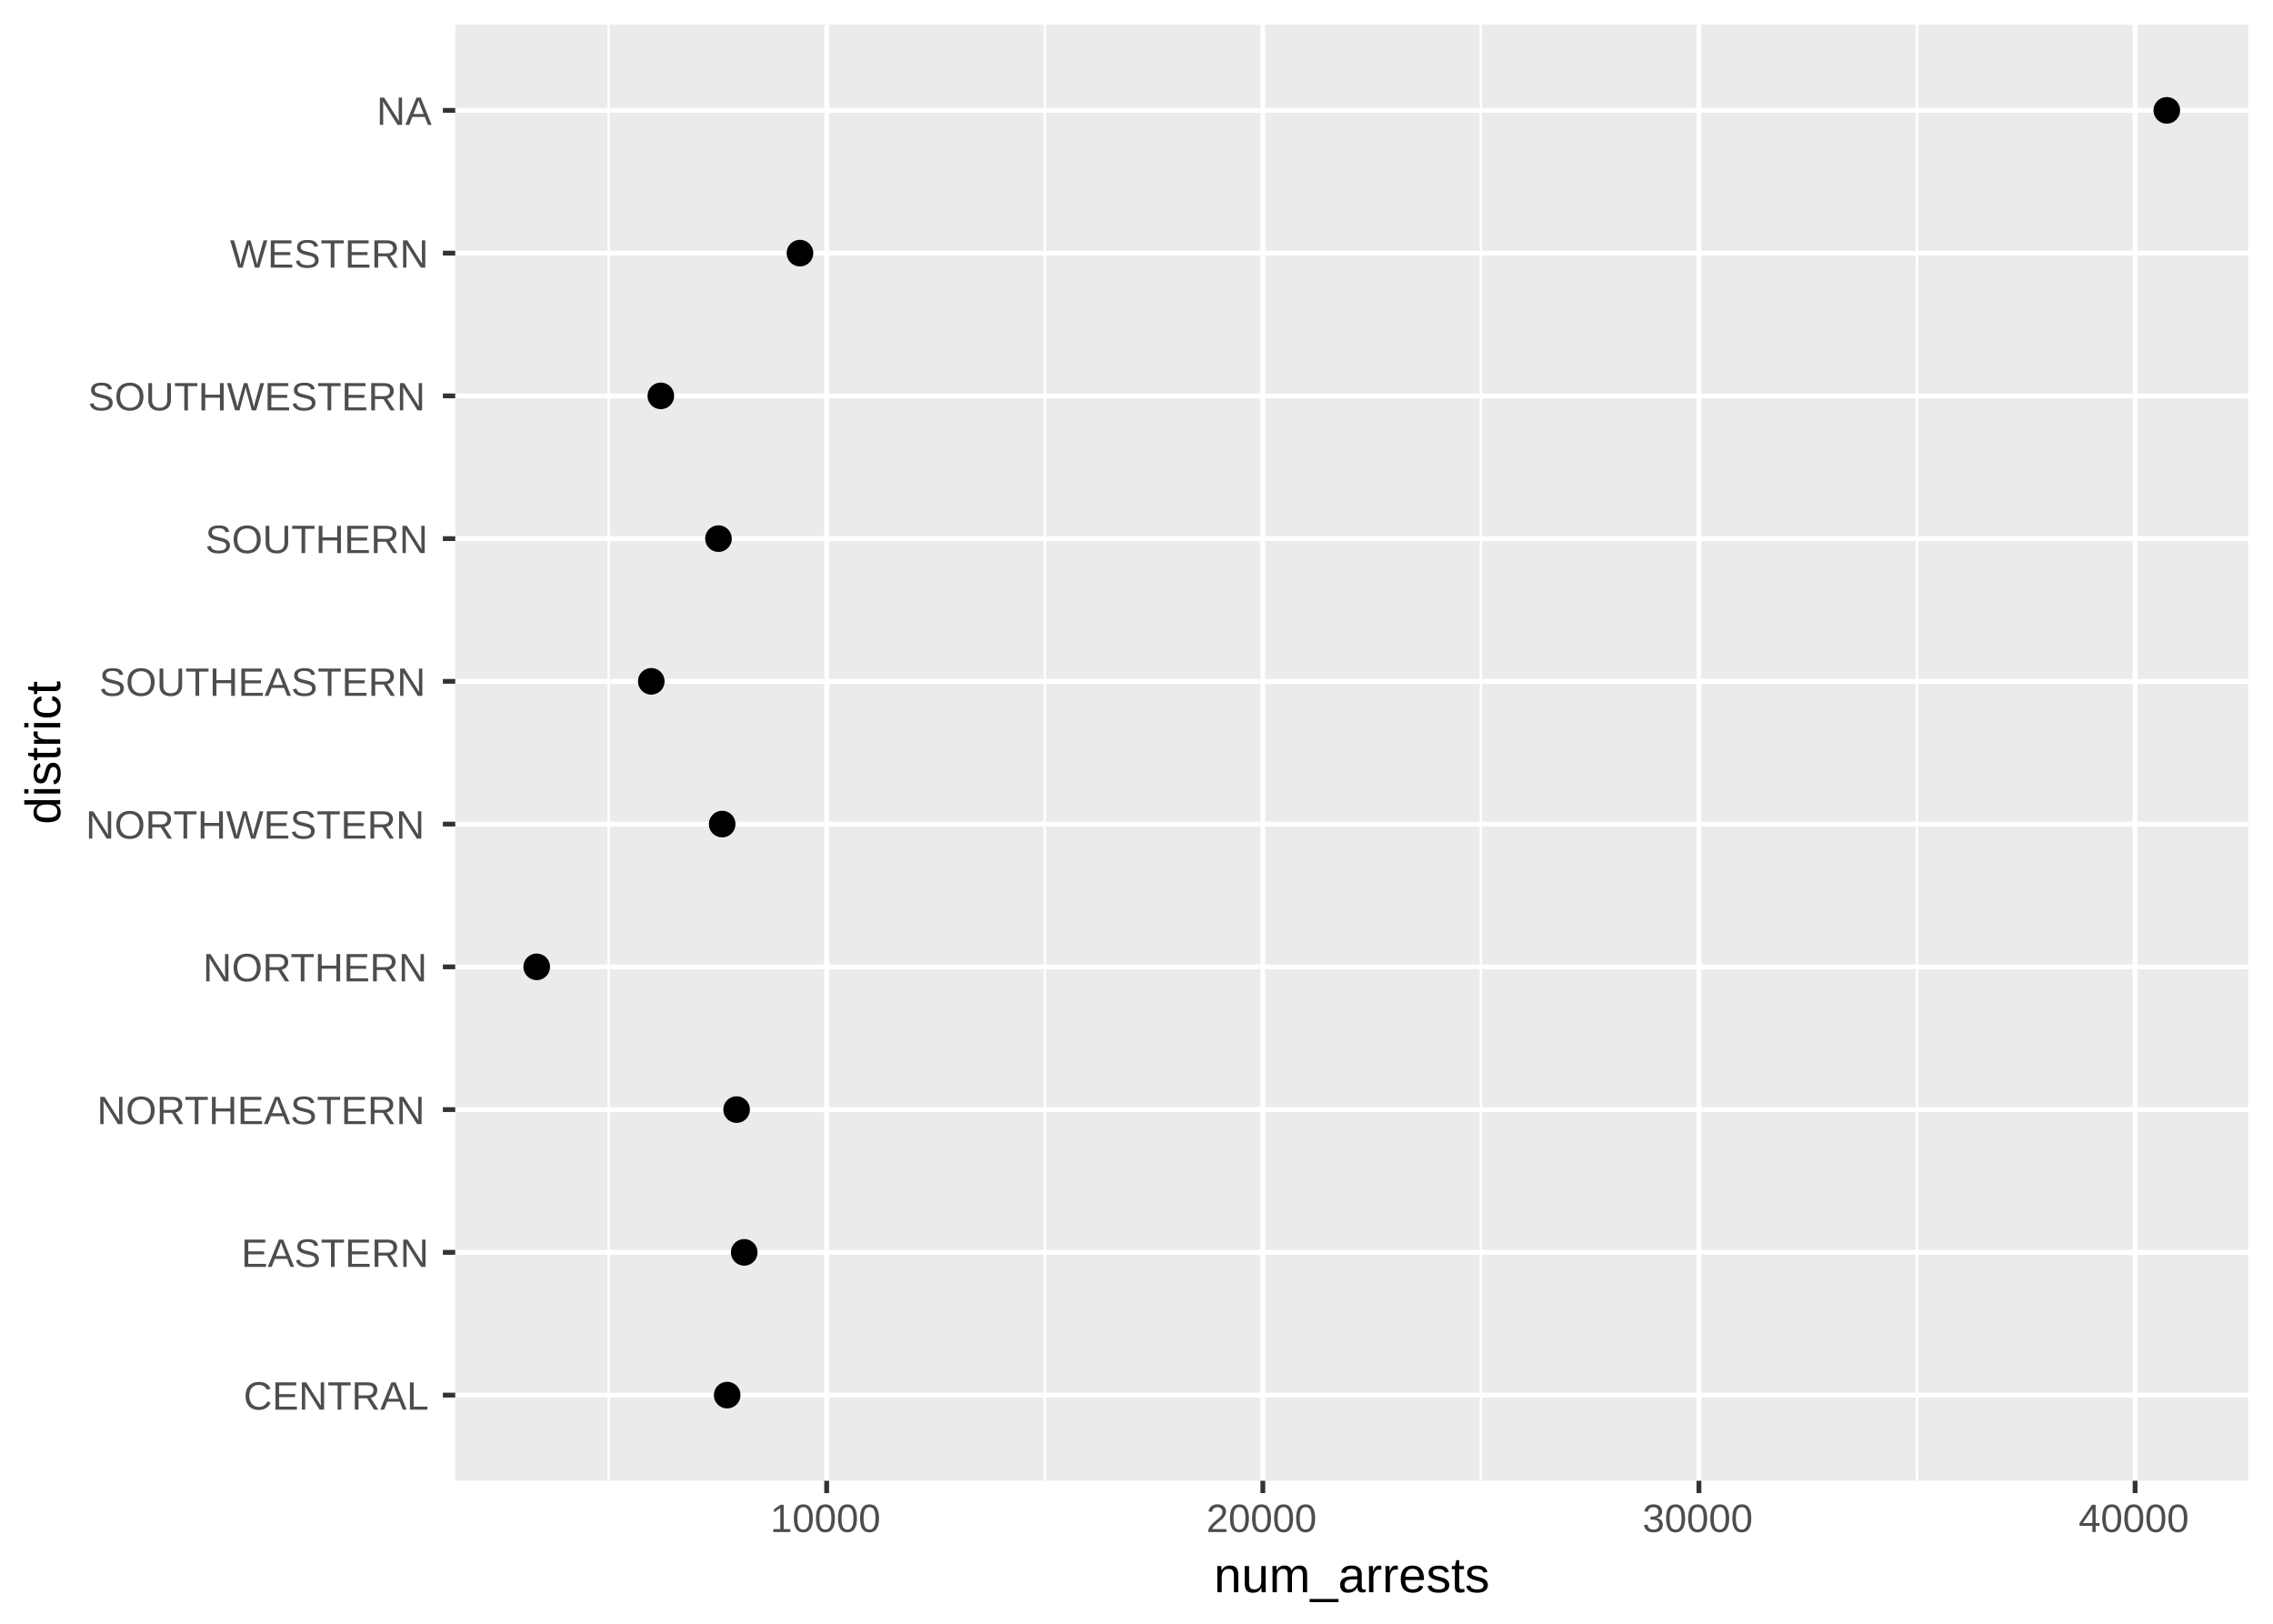
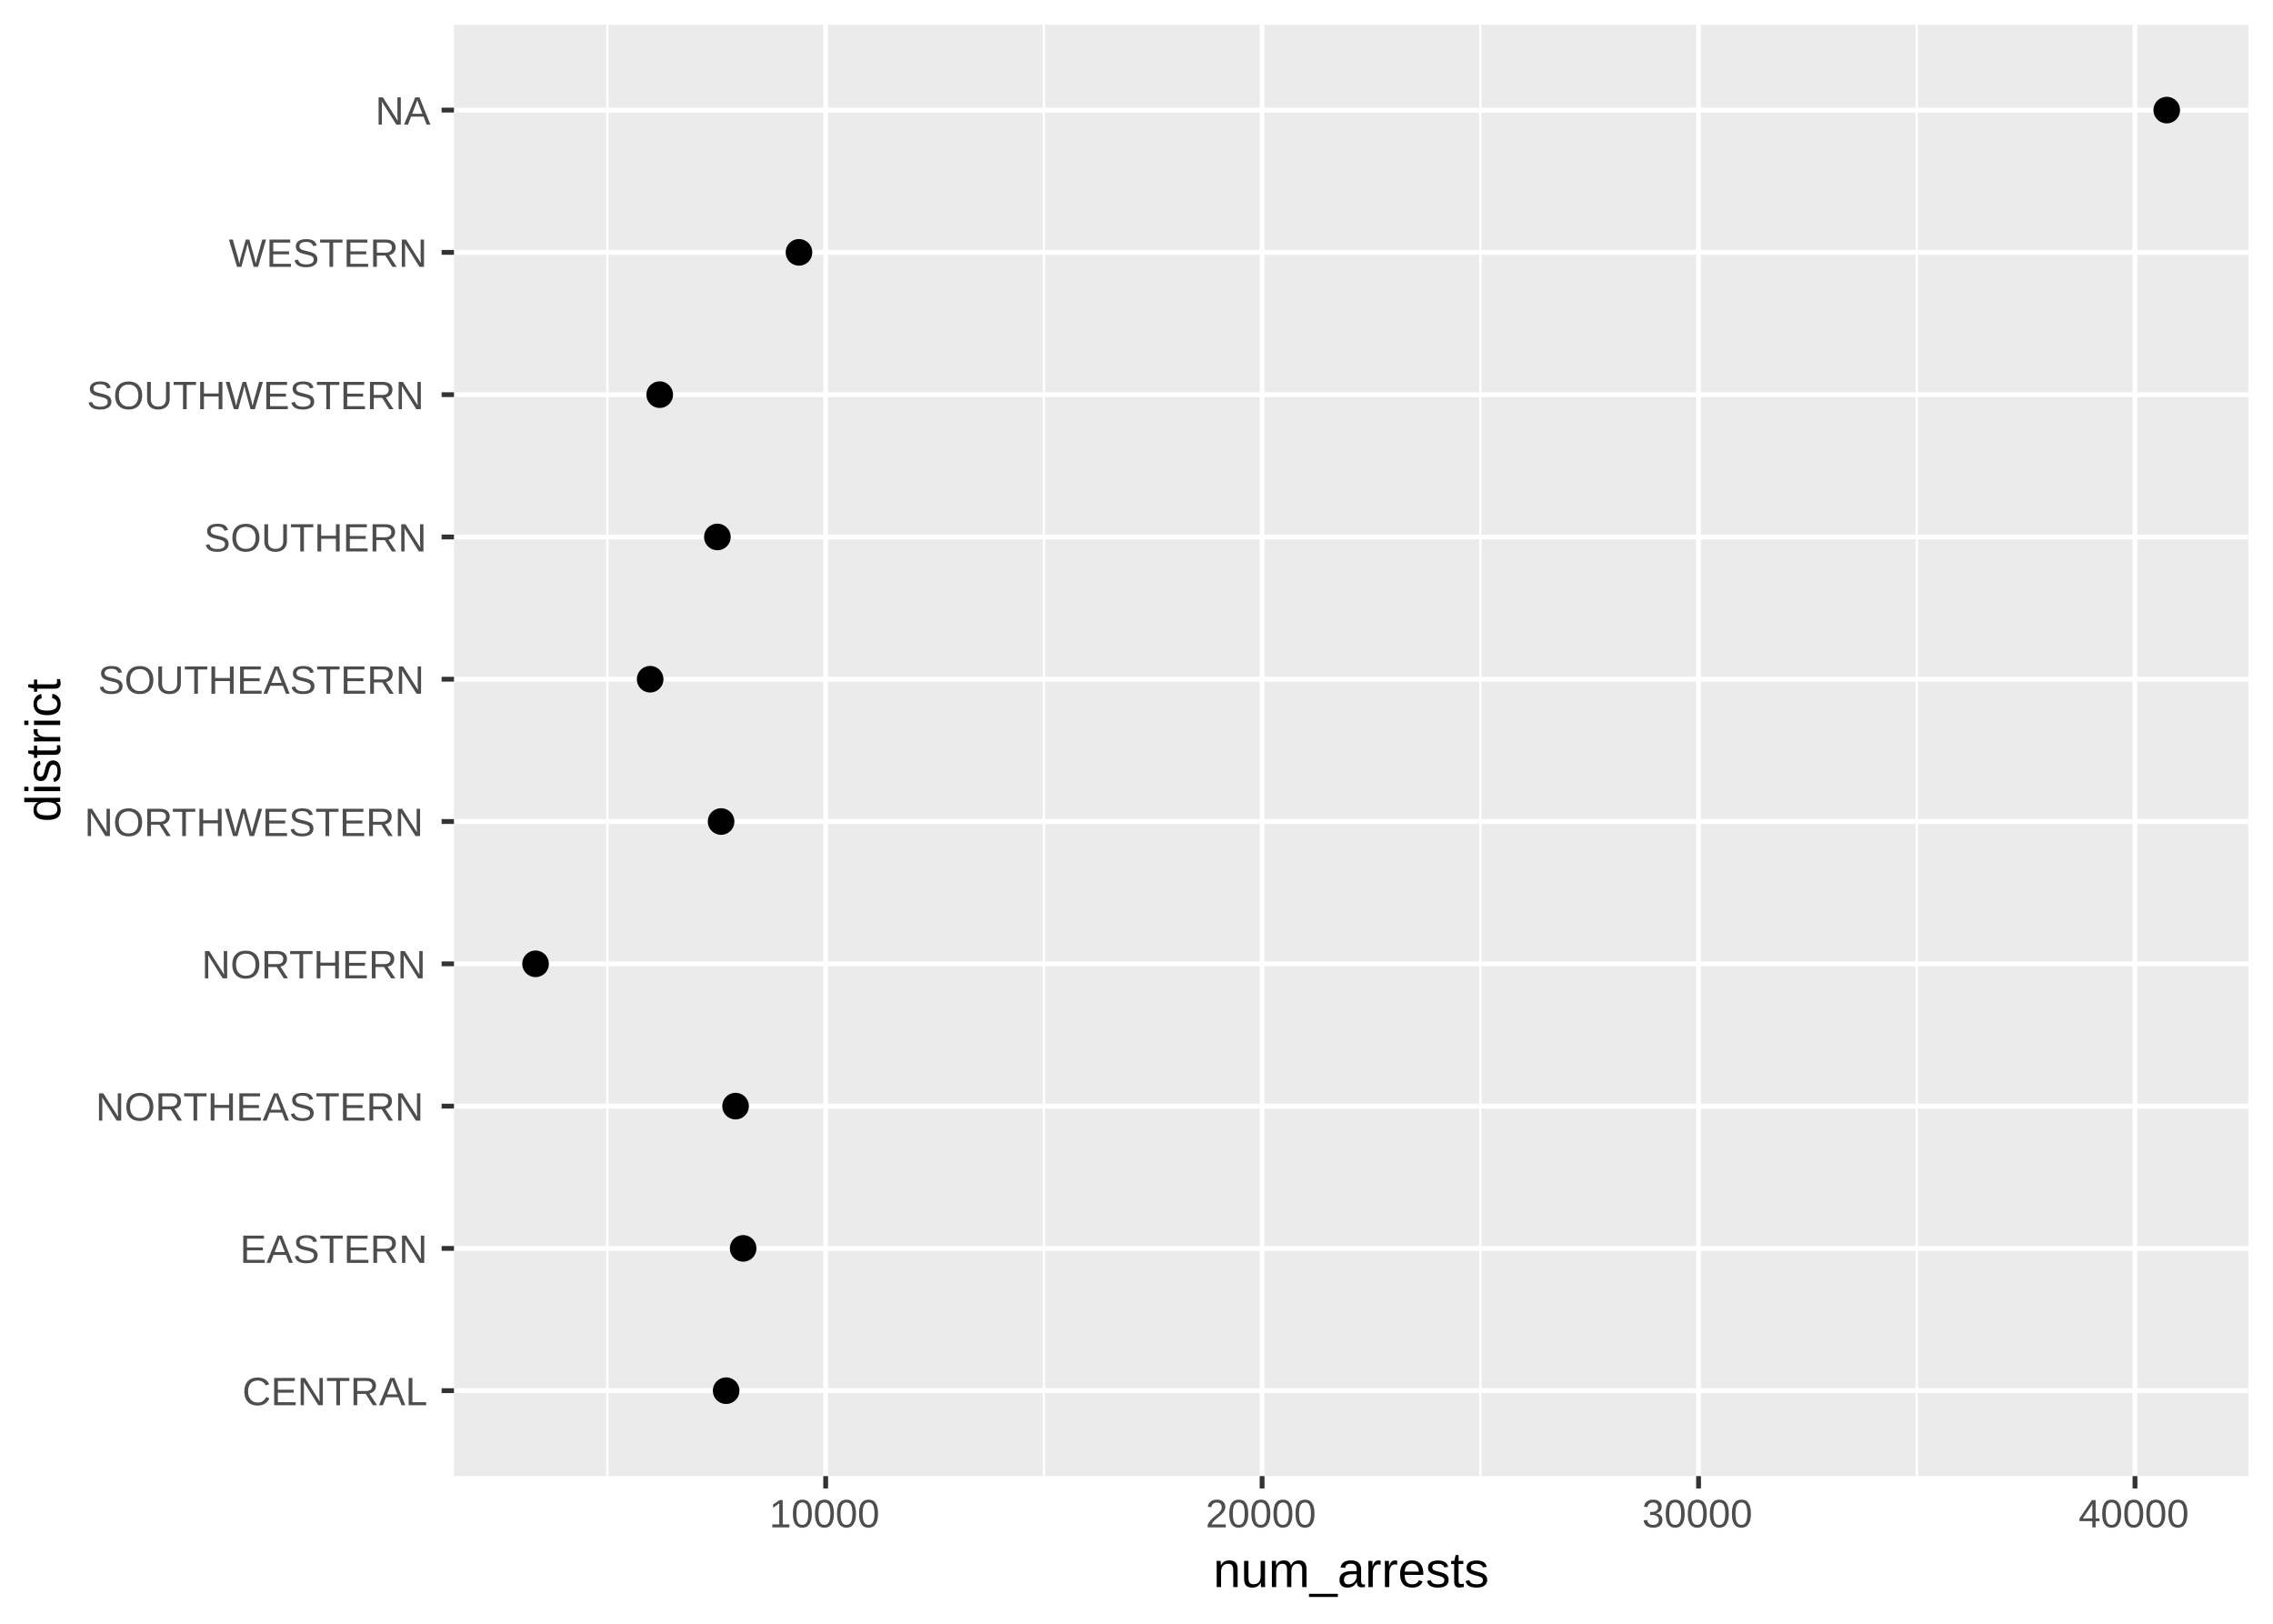
<svg xmlns="http://www.w3.org/2000/svg" viewBox="0 0 504.00 360.00">
  <defs>
    <style type="text/css">
    line, polyline, path, rect, circle {
      fill: none;
      stroke: #000000;
      stroke-linecap: round;
      stroke-linejoin: round;
      stroke-miterlimit: 10.00;
    }
  </style>
  </defs>
  <rect width="100%" height="100%" style="stroke: none; fill: #FFFFFF;" />
  <rect x="0.00" y="0.00" width="504.00" height="360.00" style="stroke-width: 1.07; stroke: #FFFFFF; fill: #FFFFFF;" />
  <defs>
-     <clipPath id="cpMTAwLjk0Mnw0OTguNTIxfDMyOC4yOTd8NS40Nzk0NQ==">
-       <rect x="100.94" y="5.48" width="397.58" height="322.82" />
+     <clipPath id="cpMTAwLjY2Mnw0OTguNTIxfDMyNy4yNTd8NS40Nzk0NQ==">
+       <rect x="100.66" y="5.48" width="397.86" height="321.78" />
    </clipPath>
  </defs>
-   <rect x="100.94" y="5.48" width="397.58" height="322.82" style="stroke-width: 1.07; stroke: none; fill: #EBEBEB;" clip-path="url(#cpMTAwLjk0Mnw0OTguNTIxfDMyOC4yOTd8NS40Nzk0NQ==)" />
-   <polyline points="134.95,328.30 134.95,5.48 " style="stroke-width: 0.53; stroke: #FFFFFF; stroke-linecap: butt;" clip-path="url(#cpMTAwLjk0Mnw0OTguNTIxfDMyOC4yOTd8NS40Nzk0NQ==)" />
-   <polyline points="231.66,328.30 231.66,5.48 " style="stroke-width: 0.53; stroke: #FFFFFF; stroke-linecap: butt;" clip-path="url(#cpMTAwLjk0Mnw0OTguNTIxfDMyOC4yOTd8NS40Nzk0NQ==)" />
-   <polyline points="328.36,328.30 328.36,5.48 " style="stroke-width: 0.53; stroke: #FFFFFF; stroke-linecap: butt;" clip-path="url(#cpMTAwLjk0Mnw0OTguNTIxfDMyOC4yOTd8NS40Nzk0NQ==)" />
-   <polyline points="425.07,328.30 425.07,5.48 " style="stroke-width: 0.53; stroke: #FFFFFF; stroke-linecap: butt;" clip-path="url(#cpMTAwLjk0Mnw0OTguNTIxfDMyOC4yOTd8NS40Nzk0NQ==)" />
-   <polyline points="100.94,309.31 498.52,309.31 " style="stroke-width: 1.07; stroke: #FFFFFF; stroke-linecap: butt;" clip-path="url(#cpMTAwLjk0Mnw0OTguNTIxfDMyOC4yOTd8NS40Nzk0NQ==)" />
-   <polyline points="100.94,277.66 498.52,277.66 " style="stroke-width: 1.07; stroke: #FFFFFF; stroke-linecap: butt;" clip-path="url(#cpMTAwLjk0Mnw0OTguNTIxfDMyOC4yOTd8NS40Nzk0NQ==)" />
-   <polyline points="100.94,246.01 498.52,246.01 " style="stroke-width: 1.07; stroke: #FFFFFF; stroke-linecap: butt;" clip-path="url(#cpMTAwLjk0Mnw0OTguNTIxfDMyOC4yOTd8NS40Nzk0NQ==)" />
-   <polyline points="100.94,214.36 498.52,214.36 " style="stroke-width: 1.07; stroke: #FFFFFF; stroke-linecap: butt;" clip-path="url(#cpMTAwLjk0Mnw0OTguNTIxfDMyOC4yOTd8NS40Nzk0NQ==)" />
-   <polyline points="100.94,182.71 498.52,182.71 " style="stroke-width: 1.07; stroke: #FFFFFF; stroke-linecap: butt;" clip-path="url(#cpMTAwLjk0Mnw0OTguNTIxfDMyOC4yOTd8NS40Nzk0NQ==)" />
-   <polyline points="100.94,151.06 498.52,151.06 " style="stroke-width: 1.07; stroke: #FFFFFF; stroke-linecap: butt;" clip-path="url(#cpMTAwLjk0Mnw0OTguNTIxfDMyOC4yOTd8NS40Nzk0NQ==)" />
-   <polyline points="100.94,119.42 498.52,119.42 " style="stroke-width: 1.07; stroke: #FFFFFF; stroke-linecap: butt;" clip-path="url(#cpMTAwLjk0Mnw0OTguNTIxfDMyOC4yOTd8NS40Nzk0NQ==)" />
-   <polyline points="100.94,87.77 498.52,87.77 " style="stroke-width: 1.07; stroke: #FFFFFF; stroke-linecap: butt;" clip-path="url(#cpMTAwLjk0Mnw0OTguNTIxfDMyOC4yOTd8NS40Nzk0NQ==)" />
-   <polyline points="100.94,56.12 498.52,56.12 " style="stroke-width: 1.07; stroke: #FFFFFF; stroke-linecap: butt;" clip-path="url(#cpMTAwLjk0Mnw0OTguNTIxfDMyOC4yOTd8NS40Nzk0NQ==)" />
-   <polyline points="100.94,24.47 498.52,24.47 " style="stroke-width: 1.07; stroke: #FFFFFF; stroke-linecap: butt;" clip-path="url(#cpMTAwLjk0Mnw0OTguNTIxfDMyOC4yOTd8NS40Nzk0NQ==)" />
-   <polyline points="183.30,328.30 183.30,5.48 " style="stroke-width: 1.07; stroke: #FFFFFF; stroke-linecap: butt;" clip-path="url(#cpMTAwLjk0Mnw0OTguNTIxfDMyOC4yOTd8NS40Nzk0NQ==)" />
-   <polyline points="280.01,328.30 280.01,5.48 " style="stroke-width: 1.07; stroke: #FFFFFF; stroke-linecap: butt;" clip-path="url(#cpMTAwLjk0Mnw0OTguNTIxfDMyOC4yOTd8NS40Nzk0NQ==)" />
-   <polyline points="376.71,328.30 376.71,5.48 " style="stroke-width: 1.07; stroke: #FFFFFF; stroke-linecap: butt;" clip-path="url(#cpMTAwLjk0Mnw0OTguNTIxfDMyOC4yOTd8NS40Nzk0NQ==)" />
-   <polyline points="473.42,328.30 473.42,5.48 " style="stroke-width: 1.07; stroke: #FFFFFF; stroke-linecap: butt;" clip-path="url(#cpMTAwLjk0Mnw0OTguNTIxfDMyOC4yOTd8NS40Nzk0NQ==)" />
-   <circle cx="161.24" cy="309.31" r="1.95pt" style="stroke-width: 0.71; fill: #000000;" clip-path="url(#cpMTAwLjk0Mnw0OTguNTIxfDMyOC4yOTd8NS40Nzk0NQ==)" />
-   <circle cx="165.02" cy="277.66" r="1.95pt" style="stroke-width: 0.71; fill: #000000;" clip-path="url(#cpMTAwLjk0Mnw0OTguNTIxfDMyOC4yOTd8NS40Nzk0NQ==)" />
-   <circle cx="163.33" cy="246.01" r="1.95pt" style="stroke-width: 0.71; fill: #000000;" clip-path="url(#cpMTAwLjk0Mnw0OTguNTIxfDMyOC4yOTd8NS40Nzk0NQ==)" />
-   <circle cx="119.01" cy="214.36" r="1.95pt" style="stroke-width: 0.71; fill: #000000;" clip-path="url(#cpMTAwLjk0Mnw0OTguNTIxfDMyOC4yOTd8NS40Nzk0NQ==)" />
-   <circle cx="160.13" cy="182.71" r="1.95pt" style="stroke-width: 0.71; fill: #000000;" clip-path="url(#cpMTAwLjk0Mnw0OTguNTIxfDMyOC4yOTd8NS40Nzk0NQ==)" />
-   <circle cx="144.41" cy="151.06" r="1.95pt" style="stroke-width: 0.71; fill: #000000;" clip-path="url(#cpMTAwLjk0Mnw0OTguNTIxfDMyOC4yOTd8NS40Nzk0NQ==)" />
-   <circle cx="159.31" cy="119.42" r="1.95pt" style="stroke-width: 0.71; fill: #000000;" clip-path="url(#cpMTAwLjk0Mnw0OTguNTIxfDMyOC4yOTd8NS40Nzk0NQ==)" />
-   <circle cx="146.53" cy="87.77" r="1.95pt" style="stroke-width: 0.71; fill: #000000;" clip-path="url(#cpMTAwLjk0Mnw0OTguNTIxfDMyOC4yOTd8NS40Nzk0NQ==)" />
-   <circle cx="177.38" cy="56.12" r="1.95pt" style="stroke-width: 0.71; fill: #000000;" clip-path="url(#cpMTAwLjk0Mnw0OTguNTIxfDMyOC4yOTd8NS40Nzk0NQ==)" />
-   <circle cx="480.45" cy="24.47" r="1.95pt" style="stroke-width: 0.71; fill: #000000;" clip-path="url(#cpMTAwLjk0Mnw0OTguNTIxfDMyOC4yOTd8NS40Nzk0NQ==)" />
+   <rect x="100.66" y="5.48" width="397.86" height="321.78" style="stroke-width: 1.07; stroke: none; fill: #EBEBEB;" clip-path="url(#cpMTAwLjY2Mnw0OTguNTIxfDMyNy4yNTd8NS40Nzk0NQ==)" />
+   <polyline points="134.69,327.26 134.69,5.48 " style="stroke-width: 0.53; stroke: #FFFFFF; stroke-linecap: butt;" clip-path="url(#cpMTAwLjY2Mnw0OTguNTIxfDMyNy4yNTd8NS40Nzk0NQ==)" />
+   <polyline points="231.47,327.26 231.47,5.48 " style="stroke-width: 0.53; stroke: #FFFFFF; stroke-linecap: butt;" clip-path="url(#cpMTAwLjY2Mnw0OTguNTIxfDMyNy4yNTd8NS40Nzk0NQ==)" />
+   <polyline points="328.24,327.26 328.24,5.48 " style="stroke-width: 0.53; stroke: #FFFFFF; stroke-linecap: butt;" clip-path="url(#cpMTAwLjY2Mnw0OTguNTIxfDMyNy4yNTd8NS40Nzk0NQ==)" />
+   <polyline points="425.01,327.26 425.01,5.48 " style="stroke-width: 0.53; stroke: #FFFFFF; stroke-linecap: butt;" clip-path="url(#cpMTAwLjY2Mnw0OTguNTIxfDMyNy4yNTd8NS40Nzk0NQ==)" />
+   <polyline points="100.66,308.33 498.52,308.33 " style="stroke-width: 1.07; stroke: #FFFFFF; stroke-linecap: butt;" clip-path="url(#cpMTAwLjY2Mnw0OTguNTIxfDMyNy4yNTd8NS40Nzk0NQ==)" />
+   <polyline points="100.66,276.78 498.52,276.78 " style="stroke-width: 1.07; stroke: #FFFFFF; stroke-linecap: butt;" clip-path="url(#cpMTAwLjY2Mnw0OTguNTIxfDMyNy4yNTd8NS40Nzk0NQ==)" />
+   <polyline points="100.66,245.24 498.52,245.24 " style="stroke-width: 1.07; stroke: #FFFFFF; stroke-linecap: butt;" clip-path="url(#cpMTAwLjY2Mnw0OTguNTIxfDMyNy4yNTd8NS40Nzk0NQ==)" />
+   <polyline points="100.66,213.69 498.52,213.69 " style="stroke-width: 1.07; stroke: #FFFFFF; stroke-linecap: butt;" clip-path="url(#cpMTAwLjY2Mnw0OTguNTIxfDMyNy4yNTd8NS40Nzk0NQ==)" />
+   <polyline points="100.66,182.14 498.52,182.14 " style="stroke-width: 1.07; stroke: #FFFFFF; stroke-linecap: butt;" clip-path="url(#cpMTAwLjY2Mnw0OTguNTIxfDMyNy4yNTd8NS40Nzk0NQ==)" />
+   <polyline points="100.66,150.59 498.52,150.59 " style="stroke-width: 1.07; stroke: #FFFFFF; stroke-linecap: butt;" clip-path="url(#cpMTAwLjY2Mnw0OTguNTIxfDMyNy4yNTd8NS40Nzk0NQ==)" />
+   <polyline points="100.66,119.05 498.52,119.05 " style="stroke-width: 1.07; stroke: #FFFFFF; stroke-linecap: butt;" clip-path="url(#cpMTAwLjY2Mnw0OTguNTIxfDMyNy4yNTd8NS40Nzk0NQ==)" />
+   <polyline points="100.66,87.50 498.52,87.50 " style="stroke-width: 1.07; stroke: #FFFFFF; stroke-linecap: butt;" clip-path="url(#cpMTAwLjY2Mnw0OTguNTIxfDMyNy4yNTd8NS40Nzk0NQ==)" />
+   <polyline points="100.66,55.95 498.52,55.95 " style="stroke-width: 1.07; stroke: #FFFFFF; stroke-linecap: butt;" clip-path="url(#cpMTAwLjY2Mnw0OTguNTIxfDMyNy4yNTd8NS40Nzk0NQ==)" />
+   <polyline points="100.66,24.41 498.52,24.41 " style="stroke-width: 1.07; stroke: #FFFFFF; stroke-linecap: butt;" clip-path="url(#cpMTAwLjY2Mnw0OTguNTIxfDMyNy4yNTd8NS40Nzk0NQ==)" />
+   <polyline points="183.08,327.26 183.08,5.48 " style="stroke-width: 1.07; stroke: #FFFFFF; stroke-linecap: butt;" clip-path="url(#cpMTAwLjY2Mnw0OTguNTIxfDMyNy4yNTd8NS40Nzk0NQ==)" />
+   <polyline points="279.85,327.26 279.85,5.48 " style="stroke-width: 1.07; stroke: #FFFFFF; stroke-linecap: butt;" clip-path="url(#cpMTAwLjY2Mnw0OTguNTIxfDMyNy4yNTd8NS40Nzk0NQ==)" />
+   <polyline points="376.63,327.26 376.63,5.48 " style="stroke-width: 1.07; stroke: #FFFFFF; stroke-linecap: butt;" clip-path="url(#cpMTAwLjY2Mnw0OTguNTIxfDMyNy4yNTd8NS40Nzk0NQ==)" />
+   <polyline points="473.40,327.26 473.40,5.48 " style="stroke-width: 1.07; stroke: #FFFFFF; stroke-linecap: butt;" clip-path="url(#cpMTAwLjY2Mnw0OTguNTIxfDMyNy4yNTd8NS40Nzk0NQ==)" />
+   <circle cx="161.01" cy="308.33" r="1.95pt" style="stroke-width: 0.71; fill: #000000;" clip-path="url(#cpMTAwLjY2Mnw0OTguNTIxfDMyNy4yNTd8NS40Nzk0NQ==)" />
+   <circle cx="164.78" cy="276.78" r="1.95pt" style="stroke-width: 0.71; fill: #000000;" clip-path="url(#cpMTAwLjY2Mnw0OTguNTIxfDMyNy4yNTd8NS40Nzk0NQ==)" />
+   <circle cx="163.10" cy="245.24" r="1.95pt" style="stroke-width: 0.71; fill: #000000;" clip-path="url(#cpMTAwLjY2Mnw0OTguNTIxfDMyNy4yNTd8NS40Nzk0NQ==)" />
+   <circle cx="118.75" cy="213.69" r="1.95pt" style="stroke-width: 0.71; fill: #000000;" clip-path="url(#cpMTAwLjY2Mnw0OTguNTIxfDMyNy4yNTd8NS40Nzk0NQ==)" />
+   <circle cx="159.89" cy="182.14" r="1.95pt" style="stroke-width: 0.71; fill: #000000;" clip-path="url(#cpMTAwLjY2Mnw0OTguNTIxfDMyNy4yNTd8NS40Nzk0NQ==)" />
+   <circle cx="144.16" cy="150.59" r="1.95pt" style="stroke-width: 0.71; fill: #000000;" clip-path="url(#cpMTAwLjY2Mnw0OTguNTIxfDMyNy4yNTd8NS40Nzk0NQ==)" />
+   <circle cx="159.07" cy="119.05" r="1.95pt" style="stroke-width: 0.71; fill: #000000;" clip-path="url(#cpMTAwLjY2Mnw0OTguNTIxfDMyNy4yNTd8NS40Nzk0NQ==)" />
+   <circle cx="146.28" cy="87.50" r="1.95pt" style="stroke-width: 0.71; fill: #000000;" clip-path="url(#cpMTAwLjY2Mnw0OTguNTIxfDMyNy4yNTd8NS40Nzk0NQ==)" />
+   <circle cx="177.16" cy="55.95" r="1.95pt" style="stroke-width: 0.71; fill: #000000;" clip-path="url(#cpMTAwLjY2Mnw0OTguNTIxfDMyNy4yNTd8NS40Nzk0NQ==)" />
+   <circle cx="480.44" cy="24.41" r="1.95pt" style="stroke-width: 0.71; fill: #000000;" clip-path="url(#cpMTAwLjY2Mnw0OTguNTIxfDMyNy4yNTd8NS40Nzk0NQ==)" />
  <defs>
    <clipPath id="cpMHw1MDR8MzYwfDA=">
      <rect x="0.00" y="0.00" width="504.00" height="360.00" />
    </clipPath>
  </defs>
  <g clip-path="url(#cpMHw1MDR8MzYwfDA=)">
-     <text x="54.00" y="312.53" style="font-size: 8.80px; fill: #4D4D4D; font-family: Arial;" textLength="42.01px" lengthAdjust="spacingAndGlyphs">CENTRAL</text>
+     <text x="53.72" y="311.55" style="font-size: 8.80px; fill: #4D4D4D; font-family: Arial;" textLength="42.01px" lengthAdjust="spacingAndGlyphs">CENTRAL</text>
  </g>
  <g clip-path="url(#cpMHw1MDR8MzYwfDA=)">
-     <text x="53.50" y="280.88" style="font-size: 8.80px; fill: #4D4D4D; font-family: Arial;" textLength="42.51px" lengthAdjust="spacingAndGlyphs">EASTERN</text>
+     <text x="53.22" y="280.00" style="font-size: 8.80px; fill: #4D4D4D; font-family: Arial;" textLength="42.51px" lengthAdjust="spacingAndGlyphs">EASTERN</text>
  </g>
  <g clip-path="url(#cpMHw1MDR8MzYwfDA=)">
-     <text x="21.51" y="249.23" style="font-size: 8.80px; fill: #4D4D4D; font-family: Arial;" textLength="74.50px" lengthAdjust="spacingAndGlyphs">NORTHEASTERN</text>
+     <text x="21.23" y="248.45" style="font-size: 8.80px; fill: #4D4D4D; font-family: Arial;" textLength="74.50px" lengthAdjust="spacingAndGlyphs">NORTHEASTERN</text>
  </g>
  <g clip-path="url(#cpMHw1MDR8MzYwfDA=)">
-     <text x="45.01" y="217.58" style="font-size: 8.80px; fill: #4D4D4D; font-family: Arial;" textLength="51.00px" lengthAdjust="spacingAndGlyphs">NORTHERN</text>
+     <text x="44.73" y="216.91" style="font-size: 8.80px; fill: #4D4D4D; font-family: Arial;" textLength="51.00px" lengthAdjust="spacingAndGlyphs">NORTHERN</text>
  </g>
  <g clip-path="url(#cpMHw1MDR8MzYwfDA=)">
-     <text x="19.01" y="185.93" style="font-size: 8.80px; fill: #4D4D4D; font-family: Arial;" textLength="77.00px" lengthAdjust="spacingAndGlyphs">NORTHWESTERN</text>
+     <text x="18.73" y="185.36" style="font-size: 8.80px; fill: #4D4D4D; font-family: Arial;" textLength="77.00px" lengthAdjust="spacingAndGlyphs">NORTHWESTERN</text>
  </g>
  <g clip-path="url(#cpMHw1MDR8MzYwfDA=)">
-     <text x="22.00" y="154.28" style="font-size: 8.80px; fill: #4D4D4D; font-family: Arial;" textLength="74.01px" lengthAdjust="spacingAndGlyphs">SOUTHEASTERN</text>
+     <text x="21.72" y="153.81" style="font-size: 8.80px; fill: #4D4D4D; font-family: Arial;" textLength="74.01px" lengthAdjust="spacingAndGlyphs">SOUTHEASTERN</text>
  </g>
  <g clip-path="url(#cpMHw1MDR8MzYwfDA=)">
-     <text x="45.51" y="122.63" style="font-size: 8.80px; fill: #4D4D4D; font-family: Arial;" textLength="50.50px" lengthAdjust="spacingAndGlyphs">SOUTHERN</text>
+     <text x="45.23" y="122.27" style="font-size: 8.80px; fill: #4D4D4D; font-family: Arial;" textLength="50.50px" lengthAdjust="spacingAndGlyphs">SOUTHERN</text>
  </g>
  <g clip-path="url(#cpMHw1MDR8MzYwfDA=)">
-     <text x="19.51" y="90.99" style="font-size: 8.80px; fill: #4D4D4D; font-family: Arial;" textLength="76.50px" lengthAdjust="spacingAndGlyphs">SOUTHWESTERN</text>
+     <text x="19.23" y="90.72" style="font-size: 8.80px; fill: #4D4D4D; font-family: Arial;" textLength="76.50px" lengthAdjust="spacingAndGlyphs">SOUTHWESTERN</text>
  </g>
  <g clip-path="url(#cpMHw1MDR8MzYwfDA=)">
-     <text x="51.01" y="59.34" style="font-size: 8.80px; fill: #4D4D4D; font-family: Arial;" textLength="45.00px" lengthAdjust="spacingAndGlyphs">WESTERN</text>
+     <text x="50.73" y="59.17" style="font-size: 8.80px; fill: #4D4D4D; font-family: Arial;" textLength="45.00px" lengthAdjust="spacingAndGlyphs">WESTERN</text>
  </g>
  <g clip-path="url(#cpMHw1MDR8MzYwfDA=)">
-     <text x="83.51" y="27.69" style="font-size: 8.80px; fill: #4D4D4D; font-family: Arial;" textLength="12.50px" lengthAdjust="spacingAndGlyphs">NA</text>
+     <text x="83.23" y="27.63" style="font-size: 8.80px; fill: #4D4D4D; font-family: Arial;" textLength="12.50px" lengthAdjust="spacingAndGlyphs">NA</text>
  </g>
-   <polyline points="98.20,309.31 100.94,309.31 " style="stroke-width: 1.07; stroke: #333333; stroke-linecap: butt;" clip-path="url(#cpMHw1MDR8MzYwfDA=)" />
-   <polyline points="98.20,277.66 100.94,277.66 " style="stroke-width: 1.07; stroke: #333333; stroke-linecap: butt;" clip-path="url(#cpMHw1MDR8MzYwfDA=)" />
-   <polyline points="98.20,246.01 100.94,246.01 " style="stroke-width: 1.07; stroke: #333333; stroke-linecap: butt;" clip-path="url(#cpMHw1MDR8MzYwfDA=)" />
-   <polyline points="98.20,214.36 100.94,214.36 " style="stroke-width: 1.07; stroke: #333333; stroke-linecap: butt;" clip-path="url(#cpMHw1MDR8MzYwfDA=)" />
-   <polyline points="98.20,182.71 100.94,182.71 " style="stroke-width: 1.07; stroke: #333333; stroke-linecap: butt;" clip-path="url(#cpMHw1MDR8MzYwfDA=)" />
-   <polyline points="98.20,151.06 100.94,151.06 " style="stroke-width: 1.07; stroke: #333333; stroke-linecap: butt;" clip-path="url(#cpMHw1MDR8MzYwfDA=)" />
-   <polyline points="98.20,119.42 100.94,119.42 " style="stroke-width: 1.07; stroke: #333333; stroke-linecap: butt;" clip-path="url(#cpMHw1MDR8MzYwfDA=)" />
-   <polyline points="98.20,87.77 100.94,87.77 " style="stroke-width: 1.07; stroke: #333333; stroke-linecap: butt;" clip-path="url(#cpMHw1MDR8MzYwfDA=)" />
-   <polyline points="98.20,56.12 100.94,56.12 " style="stroke-width: 1.07; stroke: #333333; stroke-linecap: butt;" clip-path="url(#cpMHw1MDR8MzYwfDA=)" />
-   <polyline points="98.20,24.47 100.94,24.47 " style="stroke-width: 1.07; stroke: #333333; stroke-linecap: butt;" clip-path="url(#cpMHw1MDR8MzYwfDA=)" />
-   <polyline points="183.30,331.04 183.30,328.30 " style="stroke-width: 1.07; stroke: #333333; stroke-linecap: butt;" clip-path="url(#cpMHw1MDR8MzYwfDA=)" />
-   <polyline points="280.01,331.04 280.01,328.30 " style="stroke-width: 1.07; stroke: #333333; stroke-linecap: butt;" clip-path="url(#cpMHw1MDR8MzYwfDA=)" />
-   <polyline points="376.71,331.04 376.71,328.30 " style="stroke-width: 1.07; stroke: #333333; stroke-linecap: butt;" clip-path="url(#cpMHw1MDR8MzYwfDA=)" />
-   <polyline points="473.42,331.04 473.42,328.30 " style="stroke-width: 1.07; stroke: #333333; stroke-linecap: butt;" clip-path="url(#cpMHw1MDR8MzYwfDA=)" />
+   <polyline points="97.92,308.33 100.66,308.33 " style="stroke-width: 1.07; stroke: #333333; stroke-linecap: butt;" clip-path="url(#cpMHw1MDR8MzYwfDA=)" />
+   <polyline points="97.92,276.78 100.66,276.78 " style="stroke-width: 1.07; stroke: #333333; stroke-linecap: butt;" clip-path="url(#cpMHw1MDR8MzYwfDA=)" />
+   <polyline points="97.92,245.24 100.66,245.24 " style="stroke-width: 1.07; stroke: #333333; stroke-linecap: butt;" clip-path="url(#cpMHw1MDR8MzYwfDA=)" />
+   <polyline points="97.92,213.69 100.66,213.69 " style="stroke-width: 1.07; stroke: #333333; stroke-linecap: butt;" clip-path="url(#cpMHw1MDR8MzYwfDA=)" />
+   <polyline points="97.92,182.14 100.66,182.14 " style="stroke-width: 1.07; stroke: #333333; stroke-linecap: butt;" clip-path="url(#cpMHw1MDR8MzYwfDA=)" />
+   <polyline points="97.92,150.59 100.66,150.59 " style="stroke-width: 1.07; stroke: #333333; stroke-linecap: butt;" clip-path="url(#cpMHw1MDR8MzYwfDA=)" />
+   <polyline points="97.92,119.05 100.66,119.05 " style="stroke-width: 1.07; stroke: #333333; stroke-linecap: butt;" clip-path="url(#cpMHw1MDR8MzYwfDA=)" />
+   <polyline points="97.92,87.50 100.66,87.50 " style="stroke-width: 1.07; stroke: #333333; stroke-linecap: butt;" clip-path="url(#cpMHw1MDR8MzYwfDA=)" />
+   <polyline points="97.92,55.95 100.66,55.95 " style="stroke-width: 1.07; stroke: #333333; stroke-linecap: butt;" clip-path="url(#cpMHw1MDR8MzYwfDA=)" />
+   <polyline points="97.92,24.41 100.66,24.41 " style="stroke-width: 1.07; stroke: #333333; stroke-linecap: butt;" clip-path="url(#cpMHw1MDR8MzYwfDA=)" />
+   <polyline points="183.08,330.00 183.08,327.26 " style="stroke-width: 1.07; stroke: #333333; stroke-linecap: butt;" clip-path="url(#cpMHw1MDR8MzYwfDA=)" />
+   <polyline points="279.85,330.00 279.85,327.26 " style="stroke-width: 1.07; stroke: #333333; stroke-linecap: butt;" clip-path="url(#cpMHw1MDR8MzYwfDA=)" />
+   <polyline points="376.63,330.00 376.63,327.26 " style="stroke-width: 1.07; stroke: #333333; stroke-linecap: butt;" clip-path="url(#cpMHw1MDR8MzYwfDA=)" />
+   <polyline points="473.40,330.00 473.40,327.26 " style="stroke-width: 1.07; stroke: #333333; stroke-linecap: butt;" clip-path="url(#cpMHw1MDR8MzYwfDA=)" />
  <g clip-path="url(#cpMHw1MDR8MzYwfDA=)">
-     <text x="170.79" y="339.67" style="font-size: 8.80px; fill: #4D4D4D; font-family: Arial;" textLength="25.03px" lengthAdjust="spacingAndGlyphs">10000</text>
+     <text x="170.57" y="338.63" style="font-size: 8.80px; fill: #4D4D4D; font-family: Arial;" textLength="25.03px" lengthAdjust="spacingAndGlyphs">10000</text>
  </g>
  <g clip-path="url(#cpMHw1MDR8MzYwfDA=)">
-     <text x="267.49" y="339.67" style="font-size: 8.80px; fill: #4D4D4D; font-family: Arial;" textLength="25.03px" lengthAdjust="spacingAndGlyphs">20000</text>
+     <text x="267.34" y="338.63" style="font-size: 8.80px; fill: #4D4D4D; font-family: Arial;" textLength="25.03px" lengthAdjust="spacingAndGlyphs">20000</text>
  </g>
  <g clip-path="url(#cpMHw1MDR8MzYwfDA=)">
-     <text x="364.20" y="339.67" style="font-size: 8.80px; fill: #4D4D4D; font-family: Arial;" textLength="25.03px" lengthAdjust="spacingAndGlyphs">30000</text>
+     <text x="364.11" y="338.63" style="font-size: 8.80px; fill: #4D4D4D; font-family: Arial;" textLength="25.03px" lengthAdjust="spacingAndGlyphs">30000</text>
  </g>
  <g clip-path="url(#cpMHw1MDR8MzYwfDA=)">
-     <text x="460.90" y="339.67" style="font-size: 8.80px; fill: #4D4D4D; font-family: Arial;" textLength="25.03px" lengthAdjust="spacingAndGlyphs">40000</text>
+     <text x="460.89" y="338.63" style="font-size: 8.80px; fill: #4D4D4D; font-family: Arial;" textLength="25.03px" lengthAdjust="spacingAndGlyphs">40000</text>
  </g>
  <g clip-path="url(#cpMHw1MDR8MzYwfDA=)">
-     <text x="269.16" y="353.02" style="font-size: 11.00px; font-family: Arial;" textLength="61.13px" lengthAdjust="spacingAndGlyphs">num_arrests</text>
+     <text x="269.02" y="351.88" style="font-size: 11.00px; font-family: Arial;" textLength="61.13px" lengthAdjust="spacingAndGlyphs">num_arrests</text>
  </g>
  <g clip-path="url(#cpMHw1MDR8MzYwfDA=)">
-     <text transform="translate(13.35,182.78) rotate(-90)" style="font-size: 11.00px; font-family: Arial;" textLength="31.78px" lengthAdjust="spacingAndGlyphs">district</text>
+     <text transform="translate(13.35,182.26) rotate(-90)" style="font-size: 11.00px; font-family: Arial;" textLength="31.78px" lengthAdjust="spacingAndGlyphs">district</text>
  </g>
</svg>
